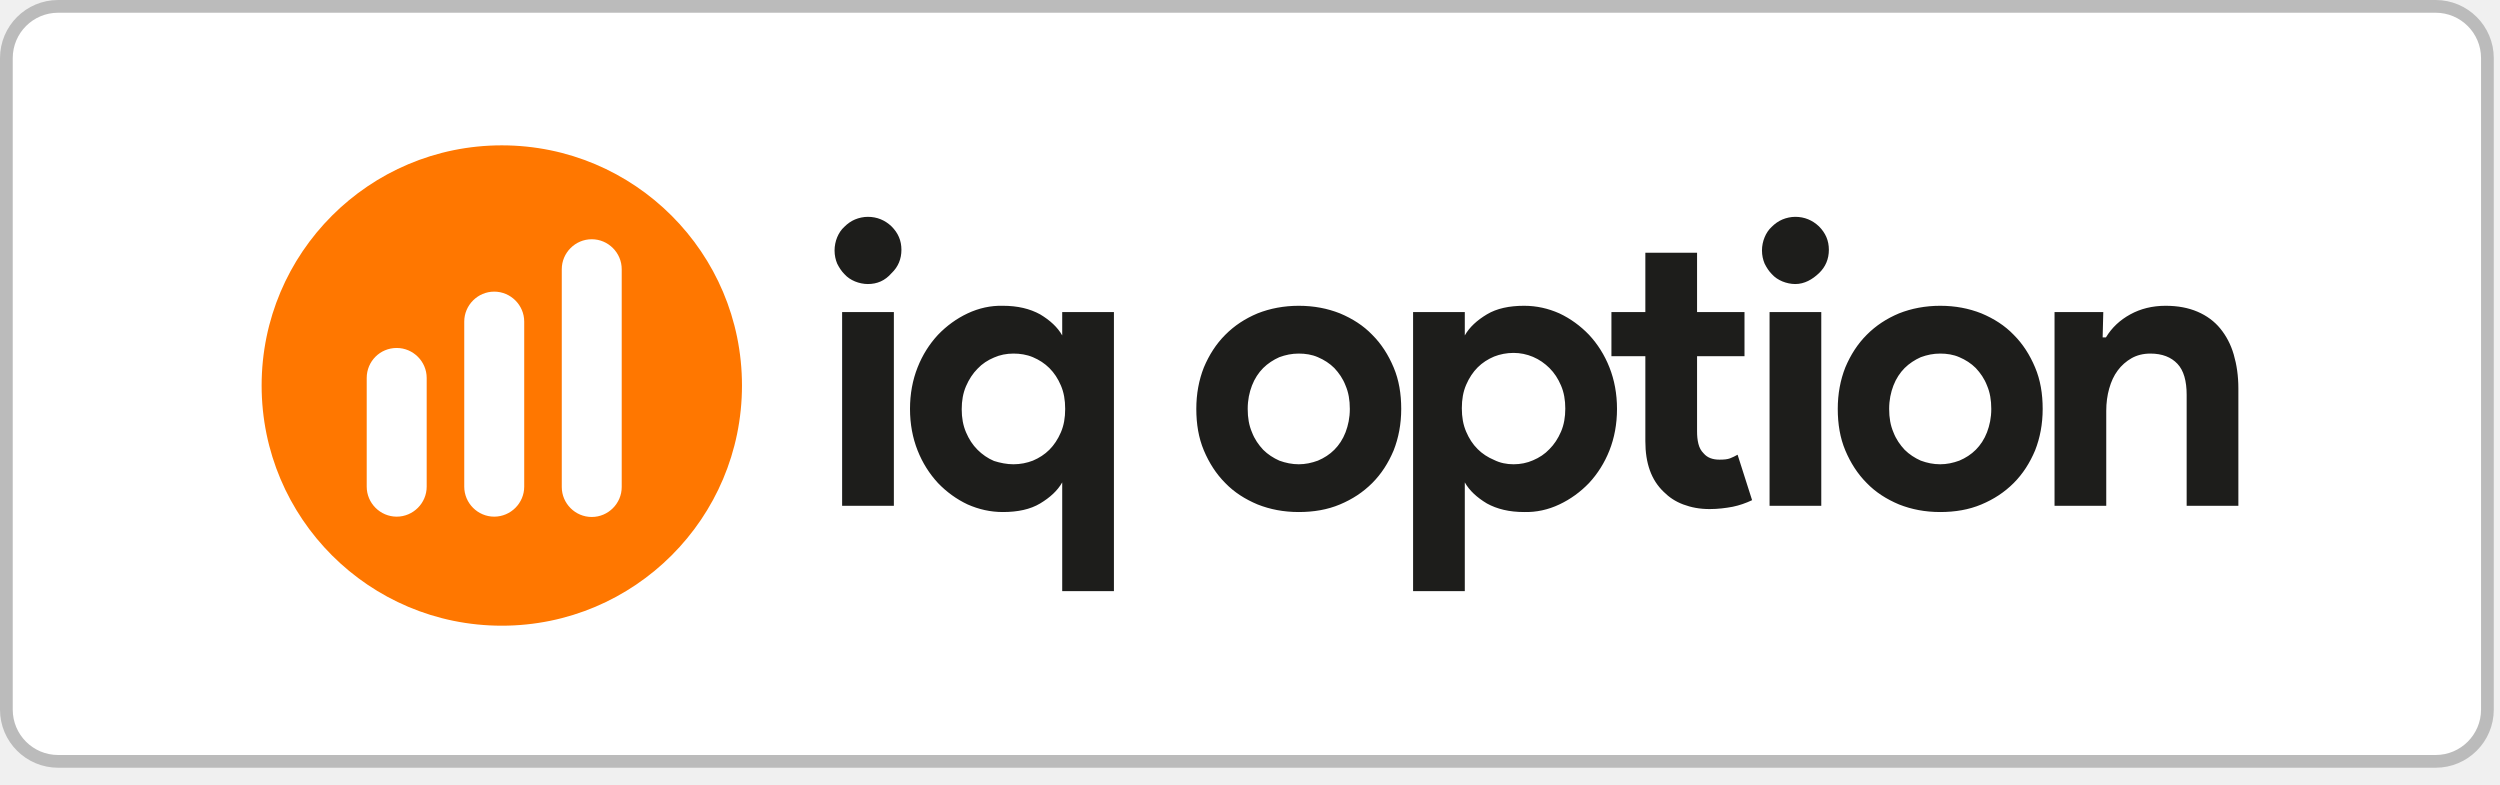
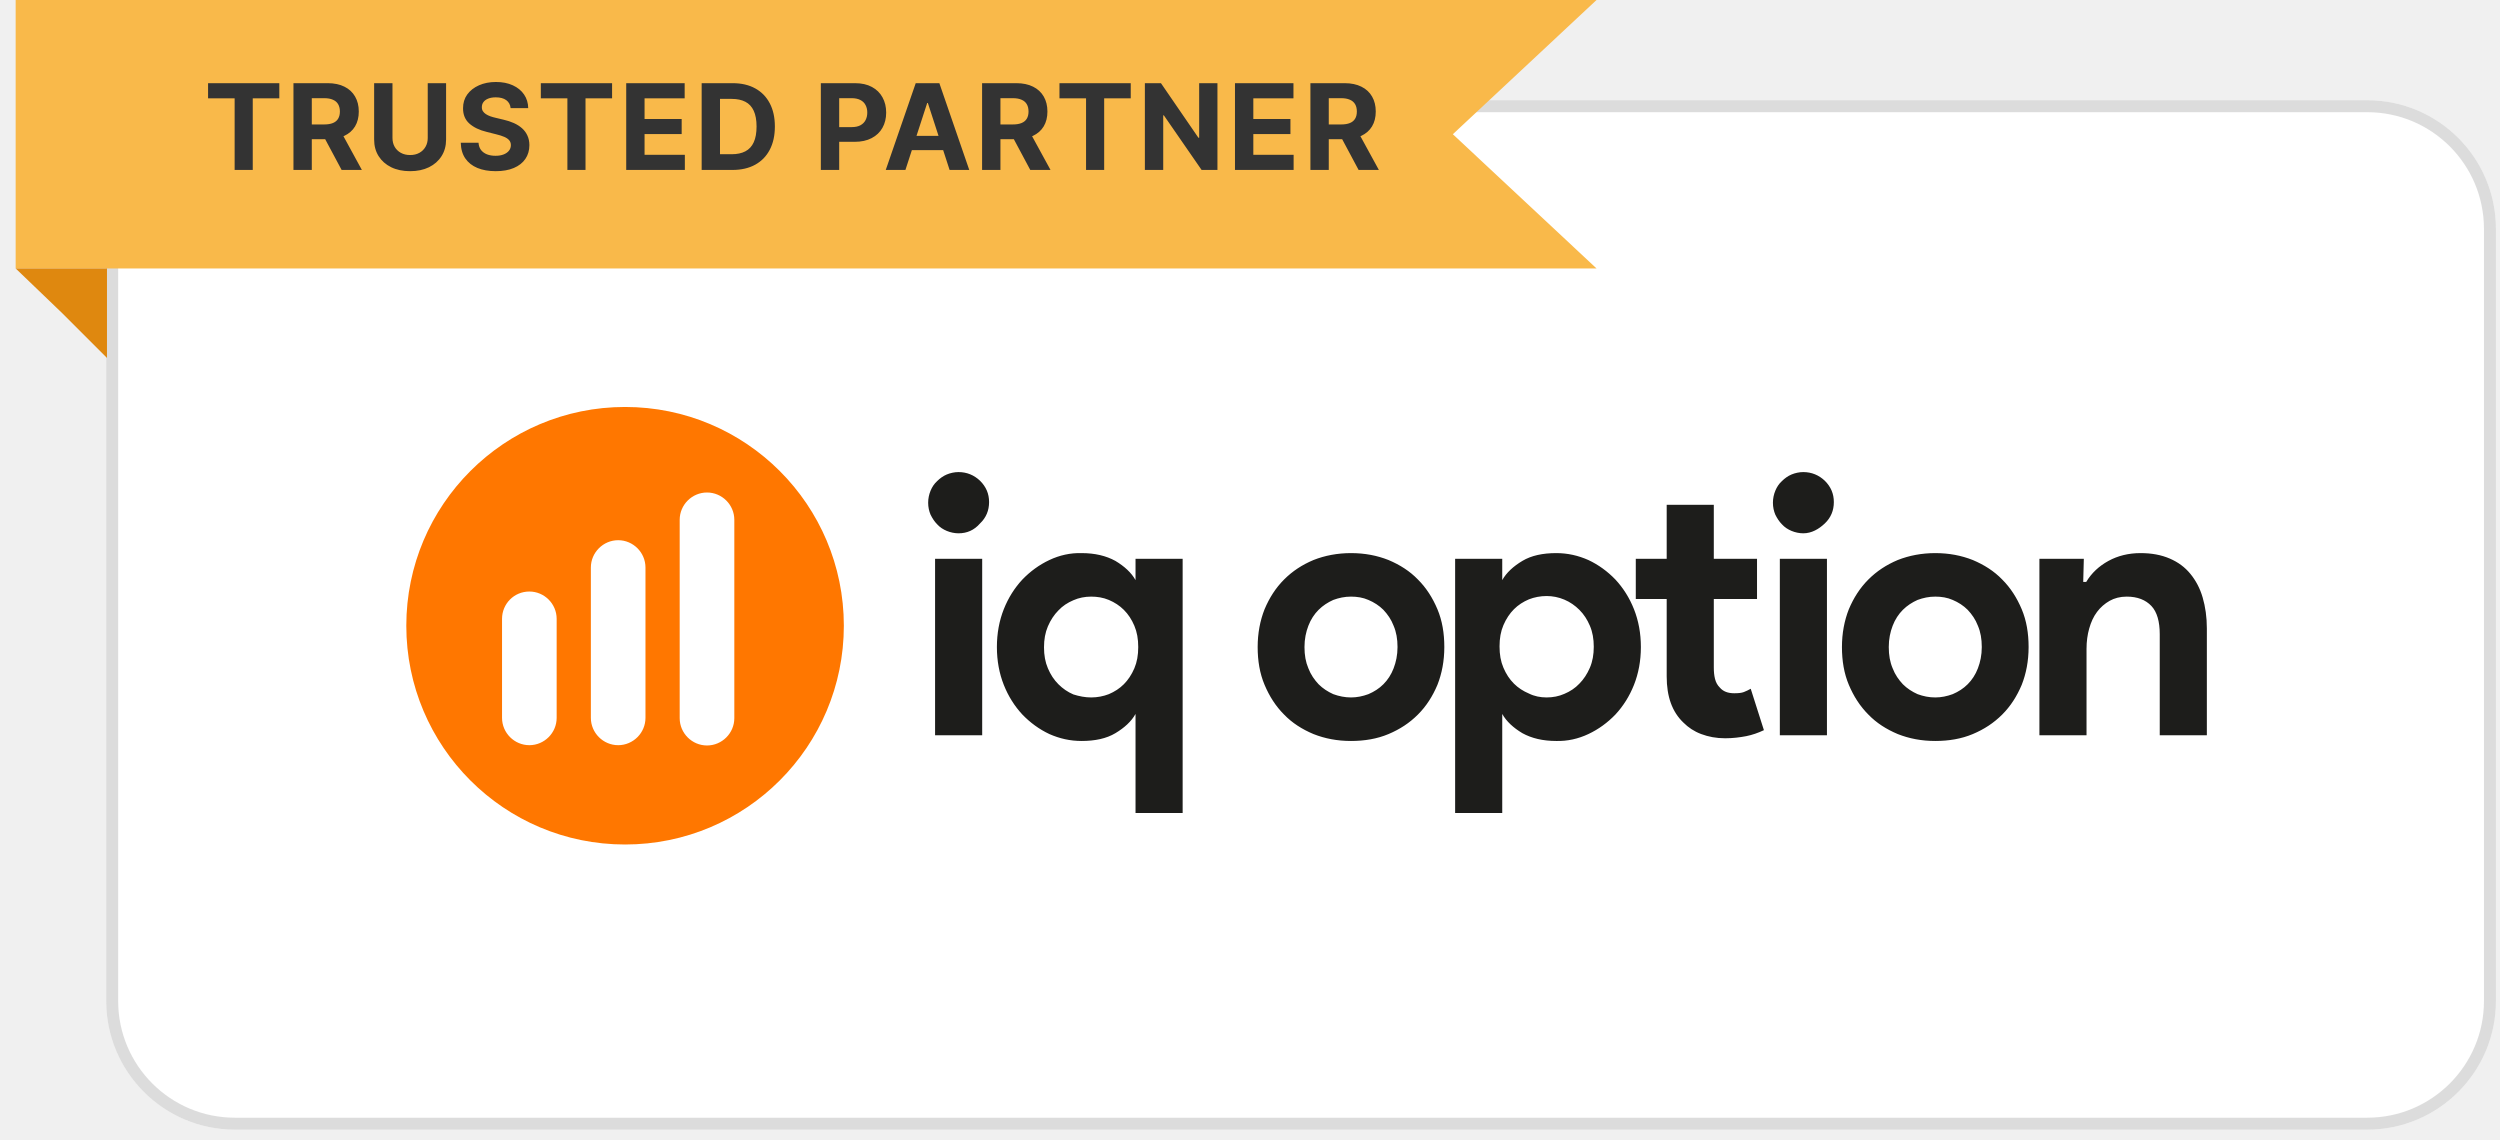
- <svg xmlns="http://www.w3.org/2000/svg" width="86" height="27" viewBox="0 0 86 27" fill="none">
-   <path d="M0.219 2C0.219 1.016 1.016 0.219 2 0.219H83.785C84.769 0.219 85.567 1.016 85.567 2V24.41C85.567 25.394 84.769 26.191 83.785 26.191H2C1.016 26.191 0.219 25.394 0.219 24.41V2Z" fill="white" stroke="#BBBBBB" stroke-width="0.438" />
-   <path d="M17.262 21.524C21.825 21.524 25.524 17.825 25.524 13.262C25.524 8.699 21.825 5 17.262 5C12.699 5 9 8.699 9 13.262C9 17.825 12.699 21.524 17.262 21.524Z" fill="#FF7700" />
-   <path d="M17.001 10.032C17.568 10.032 18.033 10.497 18.033 11.063V16.741C18.033 17.308 17.568 17.773 17.001 17.773C16.435 17.773 15.97 17.308 15.97 16.741V11.063C15.97 10.497 16.435 10.032 17.001 10.032ZM13.647 11.97C14.213 11.97 14.678 12.435 14.678 13.001V16.741C14.678 17.308 14.213 17.773 13.647 17.773C13.08 17.773 12.615 17.308 12.615 16.741V13.001C12.615 12.435 13.069 11.97 13.647 11.97ZM20.356 8.23C20.923 8.23 21.387 8.695 21.387 9.261V16.753C21.387 17.319 20.923 17.784 20.356 17.784C19.789 17.784 19.325 17.319 19.325 16.753V9.261C19.325 8.695 19.789 8.23 20.356 8.23Z" fill="white" />
-   <path d="M29.853 9.771C29.706 9.771 29.547 9.737 29.411 9.681C29.275 9.624 29.151 9.545 29.049 9.431C28.947 9.329 28.867 9.205 28.799 9.069C28.743 8.933 28.709 8.785 28.709 8.615C28.709 8.457 28.743 8.298 28.799 8.162C28.856 8.026 28.935 7.901 29.049 7.799C29.151 7.697 29.275 7.607 29.411 7.55C29.547 7.493 29.706 7.459 29.853 7.459C30.171 7.459 30.443 7.573 30.669 7.788C30.896 8.015 31.009 8.275 31.009 8.593C31.009 8.91 30.896 9.182 30.669 9.397C30.443 9.658 30.171 9.771 29.853 9.771ZM28.969 17.399V10.735H30.749V17.399H28.969ZM36.54 17.546V16.594C36.381 16.877 36.121 17.115 35.781 17.319C35.441 17.523 35.01 17.614 34.5 17.614C34.069 17.614 33.673 17.523 33.287 17.353C32.902 17.172 32.562 16.923 32.267 16.617C31.973 16.299 31.735 15.925 31.565 15.495C31.395 15.064 31.304 14.588 31.304 14.067C31.304 13.545 31.395 13.069 31.565 12.639C31.735 12.208 31.973 11.834 32.267 11.517C32.562 11.211 32.902 10.961 33.287 10.78C33.673 10.599 34.081 10.508 34.5 10.519C35.01 10.519 35.429 10.621 35.781 10.814C36.121 11.018 36.381 11.256 36.54 11.539V10.735H38.319V20.334H36.54V17.546ZM34.863 15.971C35.101 15.971 35.327 15.925 35.531 15.846C35.747 15.755 35.939 15.631 36.098 15.472C36.257 15.313 36.393 15.109 36.495 14.871C36.597 14.633 36.642 14.373 36.642 14.067C36.642 13.761 36.597 13.5 36.495 13.262C36.393 13.024 36.268 12.831 36.098 12.661C35.939 12.503 35.747 12.378 35.531 12.287C35.316 12.197 35.089 12.163 34.863 12.163C34.625 12.163 34.398 12.208 34.194 12.299C33.979 12.389 33.786 12.514 33.627 12.684C33.469 12.843 33.333 13.047 33.231 13.285C33.129 13.523 33.083 13.783 33.083 14.078C33.083 14.373 33.129 14.633 33.231 14.871C33.333 15.109 33.457 15.302 33.627 15.472C33.786 15.631 33.979 15.767 34.194 15.857C34.409 15.925 34.636 15.971 34.863 15.971ZM44.677 10.519C45.199 10.519 45.663 10.61 46.094 10.78C46.525 10.961 46.899 11.199 47.205 11.517C47.522 11.834 47.76 12.208 47.941 12.639C48.123 13.069 48.202 13.545 48.202 14.067C48.202 14.588 48.111 15.064 47.941 15.495C47.76 15.925 47.522 16.299 47.205 16.617C46.887 16.934 46.525 17.172 46.094 17.353C45.663 17.535 45.187 17.614 44.677 17.614C44.156 17.614 43.691 17.523 43.261 17.353C42.83 17.172 42.456 16.934 42.15 16.617C41.833 16.299 41.595 15.925 41.413 15.495C41.232 15.064 41.153 14.588 41.153 14.067C41.153 13.545 41.243 13.069 41.413 12.639C41.595 12.208 41.833 11.834 42.15 11.517C42.467 11.199 42.83 10.961 43.261 10.78C43.691 10.61 44.167 10.519 44.677 10.519ZM44.677 15.971C44.904 15.971 45.119 15.925 45.335 15.846C45.55 15.755 45.743 15.631 45.901 15.472C46.06 15.313 46.196 15.109 46.287 14.871C46.377 14.633 46.434 14.373 46.434 14.067C46.434 13.761 46.389 13.5 46.287 13.262C46.196 13.024 46.06 12.831 45.901 12.661C45.743 12.503 45.55 12.378 45.335 12.287C45.131 12.197 44.904 12.163 44.677 12.163C44.439 12.163 44.224 12.208 44.009 12.287C43.805 12.378 43.612 12.503 43.453 12.661C43.295 12.82 43.159 13.024 43.068 13.262C42.977 13.5 42.921 13.761 42.921 14.067C42.921 14.373 42.966 14.633 43.068 14.871C43.159 15.109 43.295 15.302 43.453 15.472C43.612 15.631 43.805 15.755 44.009 15.846C44.224 15.925 44.451 15.971 44.677 15.971ZM48.61 10.735H50.389V11.539C50.548 11.256 50.809 11.018 51.149 10.814C51.489 10.61 51.919 10.519 52.429 10.519C52.86 10.519 53.257 10.61 53.642 10.78C54.027 10.961 54.367 11.211 54.662 11.517C54.957 11.834 55.195 12.208 55.365 12.639C55.535 13.069 55.625 13.545 55.625 14.067C55.625 14.588 55.535 15.064 55.365 15.495C55.195 15.925 54.957 16.299 54.662 16.617C54.367 16.923 54.027 17.172 53.642 17.353C53.257 17.535 52.849 17.625 52.429 17.614C51.919 17.614 51.5 17.512 51.149 17.319C50.809 17.115 50.548 16.877 50.389 16.594V20.334H48.61V10.735ZM52.067 15.971C52.305 15.971 52.531 15.925 52.735 15.835C52.951 15.744 53.143 15.619 53.302 15.449C53.461 15.291 53.597 15.087 53.699 14.849C53.801 14.611 53.846 14.35 53.846 14.055C53.846 13.761 53.801 13.5 53.699 13.262C53.597 13.024 53.472 12.831 53.302 12.661C53.143 12.503 52.951 12.367 52.735 12.276C52.52 12.185 52.293 12.14 52.067 12.14C51.829 12.14 51.602 12.185 51.398 12.265C51.183 12.355 50.99 12.48 50.831 12.639C50.673 12.797 50.537 13.001 50.435 13.239C50.333 13.477 50.287 13.738 50.287 14.044C50.287 14.35 50.333 14.611 50.435 14.849C50.537 15.087 50.661 15.279 50.831 15.449C50.99 15.608 51.183 15.733 51.398 15.823C51.602 15.925 51.829 15.971 52.067 15.971ZM56.6 12.253H55.433V10.735H56.6V8.695H58.379V10.735H60.011V12.253H58.379V14.837C58.379 14.996 58.391 15.132 58.425 15.268C58.459 15.404 58.515 15.506 58.606 15.597C58.731 15.744 58.912 15.812 59.15 15.812C59.309 15.812 59.422 15.801 59.513 15.767C59.603 15.733 59.694 15.687 59.773 15.642L60.272 17.206C60.057 17.308 59.83 17.387 59.603 17.433C59.365 17.478 59.093 17.512 58.81 17.512C58.47 17.512 58.175 17.455 57.903 17.353C57.631 17.251 57.416 17.104 57.235 16.923C56.804 16.515 56.6 15.937 56.6 15.177V12.253ZM61.757 9.771C61.609 9.771 61.451 9.737 61.315 9.681C61.179 9.624 61.054 9.545 60.952 9.431C60.85 9.329 60.771 9.205 60.703 9.069C60.646 8.933 60.612 8.785 60.612 8.615C60.612 8.457 60.646 8.298 60.703 8.162C60.759 8.026 60.839 7.901 60.952 7.799C61.054 7.697 61.179 7.607 61.315 7.55C61.451 7.493 61.609 7.459 61.757 7.459C62.074 7.459 62.346 7.573 62.573 7.788C62.799 8.015 62.913 8.275 62.913 8.593C62.913 8.91 62.799 9.182 62.573 9.397C62.346 9.613 62.074 9.771 61.757 9.771ZM60.873 17.399V10.735H62.652V17.399H60.873ZM66.743 10.519C67.265 10.519 67.729 10.61 68.16 10.78C68.591 10.961 68.965 11.199 69.271 11.517C69.588 11.834 69.826 12.208 70.007 12.639C70.189 13.069 70.268 13.545 70.268 14.067C70.268 14.588 70.177 15.064 70.007 15.495C69.826 15.925 69.588 16.299 69.271 16.617C68.953 16.934 68.591 17.172 68.16 17.353C67.729 17.535 67.253 17.614 66.743 17.614C66.222 17.614 65.757 17.523 65.327 17.353C64.896 17.172 64.522 16.934 64.216 16.617C63.899 16.299 63.661 15.925 63.479 15.495C63.298 15.064 63.219 14.588 63.219 14.067C63.219 13.545 63.309 13.069 63.479 12.639C63.661 12.208 63.899 11.834 64.216 11.517C64.533 11.199 64.896 10.961 65.327 10.78C65.757 10.61 66.233 10.519 66.743 10.519ZM66.743 15.971C66.97 15.971 67.185 15.925 67.401 15.846C67.616 15.755 67.809 15.631 67.967 15.472C68.126 15.313 68.262 15.109 68.353 14.871C68.443 14.633 68.5 14.373 68.5 14.067C68.5 13.761 68.455 13.5 68.353 13.262C68.262 13.024 68.126 12.831 67.967 12.661C67.809 12.503 67.616 12.378 67.401 12.287C67.197 12.197 66.97 12.163 66.743 12.163C66.505 12.163 66.29 12.208 66.075 12.287C65.871 12.378 65.678 12.503 65.519 12.661C65.361 12.82 65.225 13.024 65.134 13.262C65.043 13.5 64.987 13.761 64.987 14.067C64.987 14.373 65.032 14.633 65.134 14.871C65.225 15.109 65.361 15.302 65.519 15.472C65.678 15.631 65.871 15.755 66.075 15.846C66.29 15.925 66.505 15.971 66.743 15.971ZM72.331 11.607H72.444C72.648 11.267 72.931 11.007 73.283 10.814C73.634 10.621 74.042 10.519 74.495 10.519C74.915 10.519 75.277 10.587 75.595 10.723C75.912 10.859 76.173 11.052 76.377 11.301C76.581 11.551 76.739 11.845 76.841 12.197C76.943 12.548 77 12.933 77 13.364V17.399H75.221V13.579C75.221 13.103 75.119 12.741 74.903 12.514C74.688 12.287 74.382 12.163 73.974 12.163C73.725 12.163 73.509 12.219 73.328 12.321C73.147 12.423 72.977 12.571 72.852 12.741C72.716 12.922 72.625 13.126 72.557 13.364C72.489 13.602 72.455 13.863 72.455 14.135V17.399H70.676V10.735H72.353L72.331 11.607Z" fill="#1D1D1B" />
+ <svg xmlns="http://www.w3.org/2000/svg" width="136" height="62" viewBox="0 0 136 62" fill="none">
+   <rect x="5.778" y="5.453" width="130" height="56" rx="7" fill="white" />
+   <rect x="6.103" y="5.778" width="129.35" height="55.35" rx="6.675" stroke="#BBBBBB" stroke-opacity="0.5" stroke-width="0.65" />
+   <path d="M34.004 45.941C40.577 45.941 45.905 40.613 45.905 34.04C45.905 27.467 40.577 22.139 34.004 22.139C27.431 22.139 22.103 27.467 22.103 34.04C22.103 40.613 27.431 45.941 34.004 45.941Z" fill="#FF7700" />
+   <path d="M33.629 29.387C34.445 29.387 35.114 30.057 35.114 30.873V39.052C35.114 39.868 34.445 40.538 33.629 40.538C32.813 40.538 32.143 39.868 32.143 39.052V30.873C32.143 30.057 32.813 29.387 33.629 29.387ZM28.797 32.179C29.613 32.179 30.282 32.848 30.282 33.665V39.052C30.282 39.868 29.613 40.538 28.797 40.538C27.98 40.538 27.311 39.868 27.311 39.052V33.665C27.311 32.848 27.964 32.179 28.797 32.179ZM38.461 26.792C39.277 26.792 39.947 27.461 39.947 28.277V39.068C39.947 39.885 39.277 40.554 38.461 40.554C37.645 40.554 36.975 39.885 36.975 39.068V28.277C36.975 27.461 37.645 26.792 38.461 26.792Z" fill="white" />
+   <path d="M52.141 29.012C51.929 29.012 51.7 28.963 51.504 28.881C51.308 28.799 51.129 28.685 50.982 28.522C50.835 28.375 50.721 28.195 50.623 28C50.541 27.804 50.492 27.591 50.492 27.347C50.492 27.118 50.541 26.89 50.623 26.694C50.704 26.498 50.819 26.318 50.982 26.171C51.129 26.024 51.308 25.894 51.504 25.812C51.7 25.73 51.929 25.681 52.141 25.681C52.598 25.681 52.99 25.845 53.316 26.155C53.643 26.481 53.806 26.857 53.806 27.314C53.806 27.771 53.643 28.163 53.316 28.473C52.99 28.849 52.598 29.012 52.141 29.012ZM50.868 39.998V30.399H53.431V39.998H50.868ZM61.773 40.211V38.839C61.544 39.248 61.169 39.59 60.679 39.884C60.189 40.178 59.569 40.309 58.834 40.309C58.214 40.309 57.643 40.178 57.087 39.933C56.532 39.672 56.043 39.313 55.618 38.872C55.194 38.415 54.851 37.876 54.606 37.256C54.361 36.636 54.231 35.95 54.231 35.199C54.231 34.448 54.361 33.762 54.606 33.142C54.851 32.522 55.194 31.983 55.618 31.526C56.043 31.085 56.532 30.726 57.087 30.465C57.643 30.203 58.23 30.073 58.834 30.089C59.569 30.089 60.173 30.236 60.679 30.514C61.169 30.808 61.544 31.15 61.773 31.558V30.399H64.336V44.227H61.773V40.211ZM59.357 37.941C59.7 37.941 60.026 37.876 60.32 37.762C60.63 37.631 60.908 37.452 61.136 37.223C61.365 36.995 61.561 36.701 61.708 36.358C61.854 36.015 61.92 35.64 61.92 35.199C61.92 34.758 61.854 34.383 61.708 34.04C61.561 33.697 61.381 33.419 61.136 33.175C60.908 32.946 60.63 32.767 60.32 32.636C60.01 32.505 59.683 32.456 59.357 32.456C59.014 32.456 58.687 32.522 58.394 32.652C58.083 32.783 57.806 32.962 57.577 33.207C57.349 33.436 57.153 33.73 57.006 34.072C56.859 34.415 56.794 34.791 56.794 35.215C56.794 35.64 56.859 36.015 57.006 36.358C57.153 36.701 57.332 36.978 57.577 37.223C57.806 37.452 58.083 37.648 58.394 37.778C58.704 37.876 59.03 37.941 59.357 37.941ZM73.494 30.089C74.245 30.089 74.915 30.22 75.535 30.465C76.155 30.726 76.694 31.069 77.135 31.526C77.592 31.983 77.935 32.522 78.196 33.142C78.457 33.762 78.571 34.448 78.571 35.199C78.571 35.95 78.441 36.636 78.196 37.256C77.935 37.876 77.592 38.415 77.135 38.872C76.678 39.329 76.155 39.672 75.535 39.933C74.915 40.194 74.229 40.309 73.494 40.309C72.743 40.309 72.074 40.178 71.454 39.933C70.833 39.672 70.294 39.329 69.854 38.872C69.397 38.415 69.054 37.876 68.793 37.256C68.531 36.636 68.417 35.95 68.417 35.199C68.417 34.448 68.548 33.762 68.793 33.142C69.054 32.522 69.397 31.983 69.854 31.526C70.311 31.069 70.833 30.726 71.454 30.465C72.074 30.22 72.76 30.089 73.494 30.089ZM73.494 37.941C73.821 37.941 74.131 37.876 74.441 37.762C74.751 37.631 75.029 37.452 75.257 37.223C75.486 36.995 75.682 36.701 75.812 36.358C75.943 36.015 76.025 35.64 76.025 35.199C76.025 34.758 75.959 34.383 75.812 34.04C75.682 33.697 75.486 33.419 75.257 33.175C75.029 32.946 74.751 32.767 74.441 32.636C74.147 32.505 73.821 32.456 73.494 32.456C73.151 32.456 72.841 32.522 72.531 32.636C72.237 32.767 71.96 32.946 71.731 33.175C71.502 33.403 71.307 33.697 71.176 34.04C71.045 34.383 70.964 34.758 70.964 35.199C70.964 35.64 71.029 36.015 71.176 36.358C71.307 36.701 71.502 36.978 71.731 37.223C71.96 37.452 72.237 37.631 72.531 37.762C72.841 37.876 73.168 37.941 73.494 37.941ZM79.159 30.399H81.722V31.558C81.951 31.15 82.326 30.808 82.816 30.514C83.306 30.22 83.926 30.089 84.66 30.089C85.281 30.089 85.852 30.22 86.407 30.465C86.962 30.726 87.452 31.085 87.877 31.526C88.301 31.983 88.644 32.522 88.889 33.142C89.134 33.762 89.264 34.448 89.264 35.199C89.264 35.95 89.134 36.636 88.889 37.256C88.644 37.876 88.301 38.415 87.877 38.872C87.452 39.313 86.962 39.672 86.407 39.933C85.852 40.194 85.265 40.325 84.66 40.309C83.926 40.309 83.322 40.162 82.816 39.884C82.326 39.59 81.951 39.248 81.722 38.839V44.227H79.159V30.399ZM84.138 37.941C84.481 37.941 84.808 37.876 85.101 37.746C85.412 37.615 85.689 37.435 85.918 37.191C86.146 36.962 86.342 36.668 86.489 36.325C86.636 35.983 86.701 35.607 86.701 35.183C86.701 34.758 86.636 34.383 86.489 34.04C86.342 33.697 86.162 33.419 85.918 33.175C85.689 32.946 85.412 32.75 85.101 32.62C84.791 32.489 84.465 32.424 84.138 32.424C83.795 32.424 83.469 32.489 83.175 32.603C82.865 32.734 82.587 32.913 82.359 33.142C82.13 33.37 81.934 33.664 81.787 34.007C81.64 34.35 81.575 34.725 81.575 35.166C81.575 35.607 81.64 35.983 81.787 36.325C81.934 36.668 82.114 36.946 82.359 37.191C82.587 37.419 82.865 37.599 83.175 37.729C83.469 37.876 83.795 37.941 84.138 37.941ZM90.668 32.587H88.987V30.399H90.668V27.461H93.231V30.399H95.582V32.587H93.231V36.309C93.231 36.538 93.248 36.733 93.296 36.929C93.346 37.125 93.427 37.272 93.558 37.403C93.737 37.615 93.999 37.713 94.341 37.713C94.57 37.713 94.733 37.697 94.864 37.648C94.994 37.599 95.125 37.533 95.239 37.468L95.957 39.721C95.647 39.868 95.321 39.982 94.994 40.047C94.651 40.113 94.26 40.162 93.852 40.162C93.362 40.162 92.937 40.08 92.546 39.933C92.154 39.786 91.844 39.574 91.582 39.313C90.962 38.725 90.668 37.892 90.668 36.799V32.587ZM98.096 29.012C97.884 29.012 97.655 28.963 97.459 28.881C97.263 28.799 97.084 28.685 96.937 28.522C96.79 28.375 96.676 28.195 96.578 28C96.496 27.804 96.447 27.591 96.447 27.347C96.447 27.118 96.496 26.89 96.578 26.694C96.659 26.498 96.774 26.318 96.937 26.171C97.084 26.024 97.263 25.894 97.459 25.812C97.655 25.73 97.884 25.681 98.096 25.681C98.553 25.681 98.945 25.845 99.272 26.155C99.598 26.481 99.761 26.857 99.761 27.314C99.761 27.771 99.598 28.163 99.272 28.473C98.945 28.783 98.553 29.012 98.096 29.012ZM96.823 39.998V30.399H99.386V39.998H96.823ZM105.279 30.089C106.03 30.089 106.699 30.22 107.32 30.465C107.94 30.726 108.479 31.069 108.92 31.526C109.377 31.983 109.72 32.522 109.981 33.142C110.242 33.762 110.356 34.448 110.356 35.199C110.356 35.95 110.226 36.636 109.981 37.256C109.72 37.876 109.377 38.415 108.92 38.872C108.462 39.329 107.94 39.672 107.32 39.933C106.699 40.194 106.014 40.309 105.279 40.309C104.528 40.309 103.859 40.178 103.238 39.933C102.618 39.672 102.079 39.329 101.639 38.872C101.182 38.415 100.839 37.876 100.577 37.256C100.316 36.636 100.202 35.95 100.202 35.199C100.202 34.448 100.333 33.762 100.577 33.142C100.839 32.522 101.182 31.983 101.639 31.526C102.096 31.069 102.618 30.726 103.238 30.465C103.859 30.22 104.544 30.089 105.279 30.089ZM105.279 37.941C105.606 37.941 105.916 37.876 106.226 37.762C106.536 37.631 106.814 37.452 107.042 37.223C107.271 36.995 107.467 36.701 107.597 36.358C107.728 36.015 107.809 35.64 107.809 35.199C107.809 34.758 107.744 34.383 107.597 34.04C107.467 33.697 107.271 33.419 107.042 33.175C106.814 32.946 106.536 32.767 106.226 32.636C105.932 32.505 105.606 32.456 105.279 32.456C104.936 32.456 104.626 32.522 104.316 32.636C104.022 32.767 103.745 32.946 103.516 33.175C103.287 33.403 103.092 33.697 102.961 34.04C102.83 34.383 102.749 34.758 102.749 35.199C102.749 35.64 102.814 36.015 102.961 36.358C103.092 36.701 103.287 36.978 103.516 37.223C103.745 37.452 104.022 37.631 104.316 37.762C104.626 37.876 104.936 37.941 105.279 37.941ZM113.327 31.656H113.491C113.784 31.167 114.193 30.791 114.699 30.514C115.205 30.236 115.792 30.089 116.445 30.089C117.049 30.089 117.572 30.187 118.029 30.383C118.486 30.579 118.862 30.856 119.155 31.216C119.449 31.575 119.678 31.999 119.825 32.505C119.972 33.011 120.053 33.566 120.053 34.187V39.998H117.49V34.497C117.49 33.811 117.343 33.289 117.033 32.962C116.723 32.636 116.282 32.456 115.694 32.456C115.335 32.456 115.025 32.538 114.764 32.685C114.503 32.832 114.258 33.044 114.078 33.289C113.882 33.55 113.752 33.844 113.654 34.187C113.556 34.53 113.507 34.905 113.507 35.297V39.998H110.944V30.399H113.36L113.327 31.656Z" fill="#1D1D1B" />
+   <path d="M0.852 0H86.852L79.034 7.302L86.852 14.604H0.852V0Z" fill="#F9B94A" />
+   <path d="M0.852 14.604H5.82V19.472L3.386 17.038L0.852 14.604Z" fill="#DF880F" />
+   <path d="M11.319 5.348V4.525H15.195V5.348H13.75V9.245H12.764V5.348H11.319ZM15.964 9.245V4.525H17.826C18.183 4.525 18.487 4.589 18.739 4.716C18.992 4.842 19.185 5.021 19.317 5.253C19.451 5.484 19.518 5.755 19.518 6.067C19.518 6.38 19.45 6.65 19.315 6.876C19.18 7.1 18.984 7.272 18.727 7.392C18.472 7.512 18.163 7.572 17.801 7.572H16.554V6.77H17.639C17.83 6.77 17.988 6.744 18.114 6.691C18.24 6.639 18.334 6.561 18.395 6.456C18.458 6.352 18.49 6.222 18.49 6.067C18.49 5.91 18.458 5.778 18.395 5.67C18.334 5.563 18.239 5.481 18.112 5.426C17.986 5.369 17.827 5.341 17.635 5.341H16.962V9.245H15.964ZM18.513 7.097L19.686 9.245H18.584L17.436 7.097H18.513ZM23.269 4.525H24.267V7.59C24.267 7.935 24.184 8.236 24.02 8.494C23.857 8.752 23.629 8.953 23.335 9.098C23.042 9.241 22.7 9.312 22.31 9.312C21.918 9.312 21.575 9.241 21.282 9.098C20.988 8.953 20.76 8.752 20.597 8.494C20.434 8.236 20.353 7.935 20.353 7.59V4.525H21.351V7.505C21.351 7.685 21.39 7.845 21.468 7.984C21.548 8.124 21.661 8.234 21.805 8.314C21.95 8.394 22.118 8.434 22.31 8.434C22.503 8.434 22.672 8.394 22.815 8.314C22.959 8.234 23.07 8.124 23.149 7.984C23.229 7.845 23.269 7.685 23.269 7.505V4.525ZM27.778 5.882C27.76 5.697 27.681 5.552 27.541 5.449C27.401 5.346 27.211 5.295 26.972 5.295C26.809 5.295 26.671 5.318 26.559 5.364C26.447 5.408 26.361 5.471 26.301 5.551C26.242 5.63 26.213 5.721 26.213 5.823C26.21 5.907 26.228 5.981 26.266 6.044C26.306 6.107 26.361 6.161 26.43 6.207C26.499 6.252 26.579 6.291 26.67 6.325C26.76 6.357 26.857 6.385 26.96 6.408L27.384 6.509C27.59 6.555 27.779 6.617 27.951 6.694C28.123 6.771 28.272 6.865 28.398 6.977C28.524 7.089 28.622 7.222 28.691 7.374C28.762 7.526 28.798 7.7 28.799 7.897C28.798 8.186 28.724 8.436 28.578 8.648C28.434 8.859 28.225 9.022 27.951 9.139C27.679 9.254 27.351 9.312 26.967 9.312C26.586 9.312 26.254 9.254 25.971 9.137C25.69 9.02 25.47 8.847 25.312 8.618C25.155 8.388 25.073 8.103 25.066 7.763H26.031C26.042 7.921 26.087 8.054 26.167 8.16C26.249 8.264 26.357 8.343 26.492 8.397C26.629 8.449 26.783 8.475 26.956 8.475C27.125 8.475 27.271 8.451 27.396 8.402C27.522 8.353 27.619 8.284 27.688 8.197C27.758 8.109 27.792 8.008 27.792 7.895C27.792 7.789 27.761 7.699 27.698 7.627C27.636 7.555 27.546 7.494 27.426 7.443C27.307 7.392 27.162 7.346 26.99 7.305L26.476 7.175C26.078 7.079 25.764 6.927 25.533 6.721C25.303 6.516 25.188 6.238 25.19 5.889C25.188 5.604 25.265 5.354 25.418 5.14C25.573 4.927 25.786 4.76 26.057 4.64C26.327 4.52 26.634 4.46 26.979 4.46C27.329 4.46 27.635 4.52 27.896 4.64C28.159 4.76 28.363 4.927 28.509 5.14C28.655 5.354 28.73 5.601 28.735 5.882H27.778ZM29.421 5.348V4.525H33.297V5.348H31.852V9.245H30.866V5.348H29.421ZM34.066 9.245V4.525H37.246V5.348H35.064V6.472H37.083V7.295H35.064V8.422H37.256V9.245H34.066ZM39.843 9.245H38.17V4.525H39.857C40.332 4.525 40.74 4.619 41.083 4.808C41.426 4.996 41.689 5.266 41.874 5.617C42.06 5.969 42.153 6.39 42.153 6.88C42.153 7.372 42.06 7.795 41.874 8.148C41.689 8.502 41.424 8.773 41.079 8.962C40.734 9.151 40.323 9.245 39.843 9.245ZM39.168 8.39H39.802C40.097 8.39 40.345 8.338 40.546 8.233C40.749 8.127 40.901 7.964 41.002 7.742C41.105 7.52 41.157 7.232 41.157 6.88C41.157 6.532 41.105 6.247 41.002 6.025C40.901 5.804 40.75 5.641 40.548 5.537C40.347 5.432 40.099 5.38 39.804 5.38H39.168V8.39ZM44.654 9.245V4.525H46.516C46.874 4.525 47.179 4.593 47.431 4.73C47.683 4.865 47.875 5.053 48.007 5.295C48.141 5.534 48.208 5.811 48.208 6.124C48.208 6.438 48.14 6.715 48.005 6.954C47.87 7.194 47.674 7.381 47.417 7.514C47.162 7.648 46.853 7.715 46.491 7.715H45.304V6.915H46.329C46.522 6.915 46.68 6.882 46.804 6.816C46.93 6.748 47.024 6.655 47.085 6.537C47.148 6.417 47.18 6.28 47.18 6.124C47.18 5.968 47.148 5.831 47.085 5.714C47.024 5.596 46.93 5.504 46.804 5.44C46.678 5.374 46.518 5.341 46.325 5.341H45.652V9.245H44.654ZM49.255 9.245H48.185L49.815 4.525H51.101L52.728 9.245H51.658L50.476 5.604H50.439L49.255 9.245ZM49.188 7.39H51.714V8.169H49.188V7.39ZM53.426 9.245V4.525H55.288C55.645 4.525 55.949 4.589 56.201 4.716C56.455 4.842 56.647 5.021 56.78 5.253C56.913 5.484 56.98 5.755 56.98 6.067C56.98 6.38 56.913 6.65 56.777 6.876C56.642 7.1 56.446 7.272 56.19 7.392C55.934 7.512 55.626 7.572 55.263 7.572H54.016V6.77H55.102C55.292 6.77 55.45 6.744 55.576 6.691C55.702 6.639 55.796 6.561 55.858 6.456C55.921 6.352 55.952 6.222 55.952 6.067C55.952 5.91 55.921 5.778 55.858 5.67C55.796 5.563 55.702 5.481 55.574 5.426C55.448 5.369 55.289 5.341 55.097 5.341H54.424V9.245H53.426ZM55.975 7.097L57.148 9.245H56.047L54.899 7.097H55.975ZM57.635 5.348V4.525H61.512V5.348H60.067V9.245H59.081V5.348H57.635ZM66.229 4.525V9.245H65.367L63.313 6.274H63.279V9.245H62.281V4.525H63.156L65.194 7.494H65.235V4.525H66.229ZM67.183 9.245V4.525H70.364V5.348H68.181V6.472H70.2V7.295H68.181V8.422H70.373V9.245H67.183ZM71.287 9.245V4.525H73.15C73.506 4.525 73.81 4.589 74.062 4.716C74.316 4.842 74.509 5.021 74.641 5.253C74.775 5.484 74.841 5.755 74.841 6.067C74.841 6.38 74.774 6.65 74.638 6.876C74.503 7.1 74.307 7.272 74.051 7.392C73.796 7.512 73.487 7.572 73.124 7.572H71.877V6.77H72.963C73.153 6.77 73.312 6.744 73.438 6.691C73.564 6.639 73.657 6.561 73.719 6.456C73.782 6.352 73.813 6.222 73.813 6.067C73.813 5.91 73.782 5.778 73.719 5.67C73.657 5.563 73.563 5.481 73.435 5.426C73.309 5.369 73.15 5.341 72.958 5.341H72.285V9.245H71.287ZM73.836 7.097L75.01 9.245H73.908L72.76 7.097H73.836Z" fill="#333333" />
</svg>
